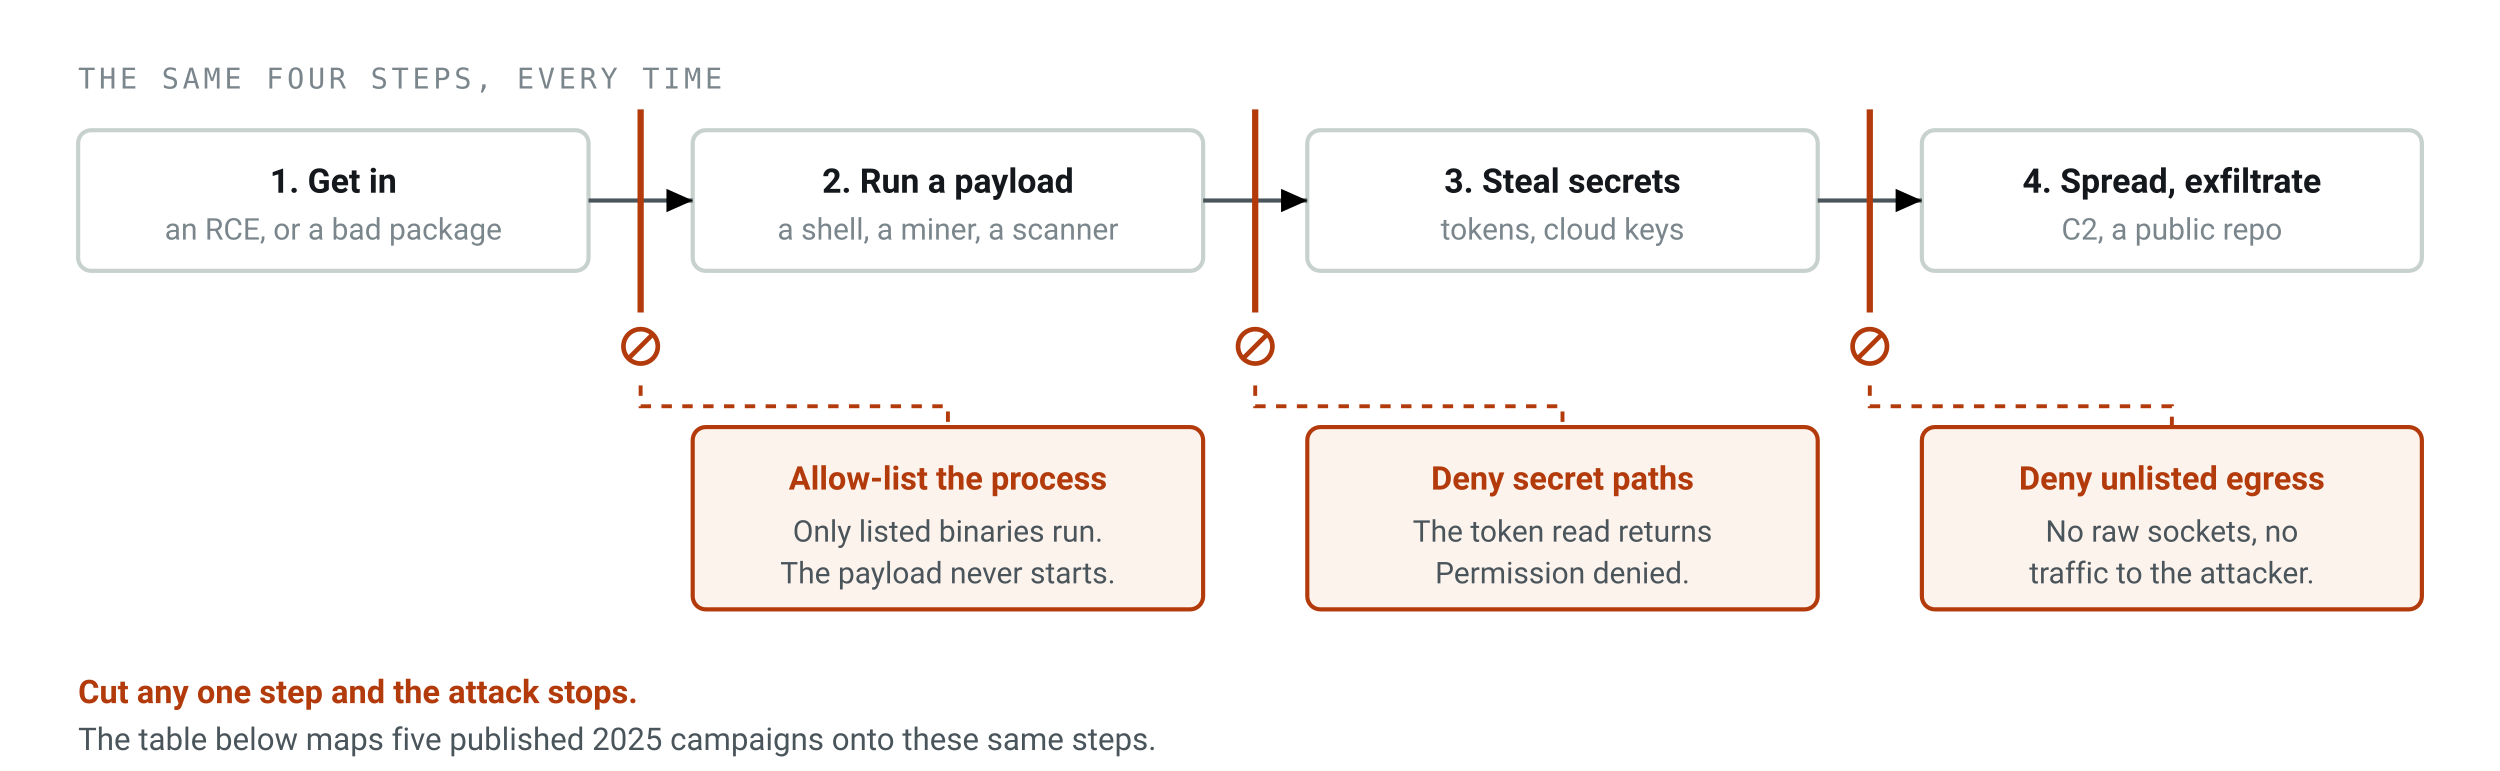
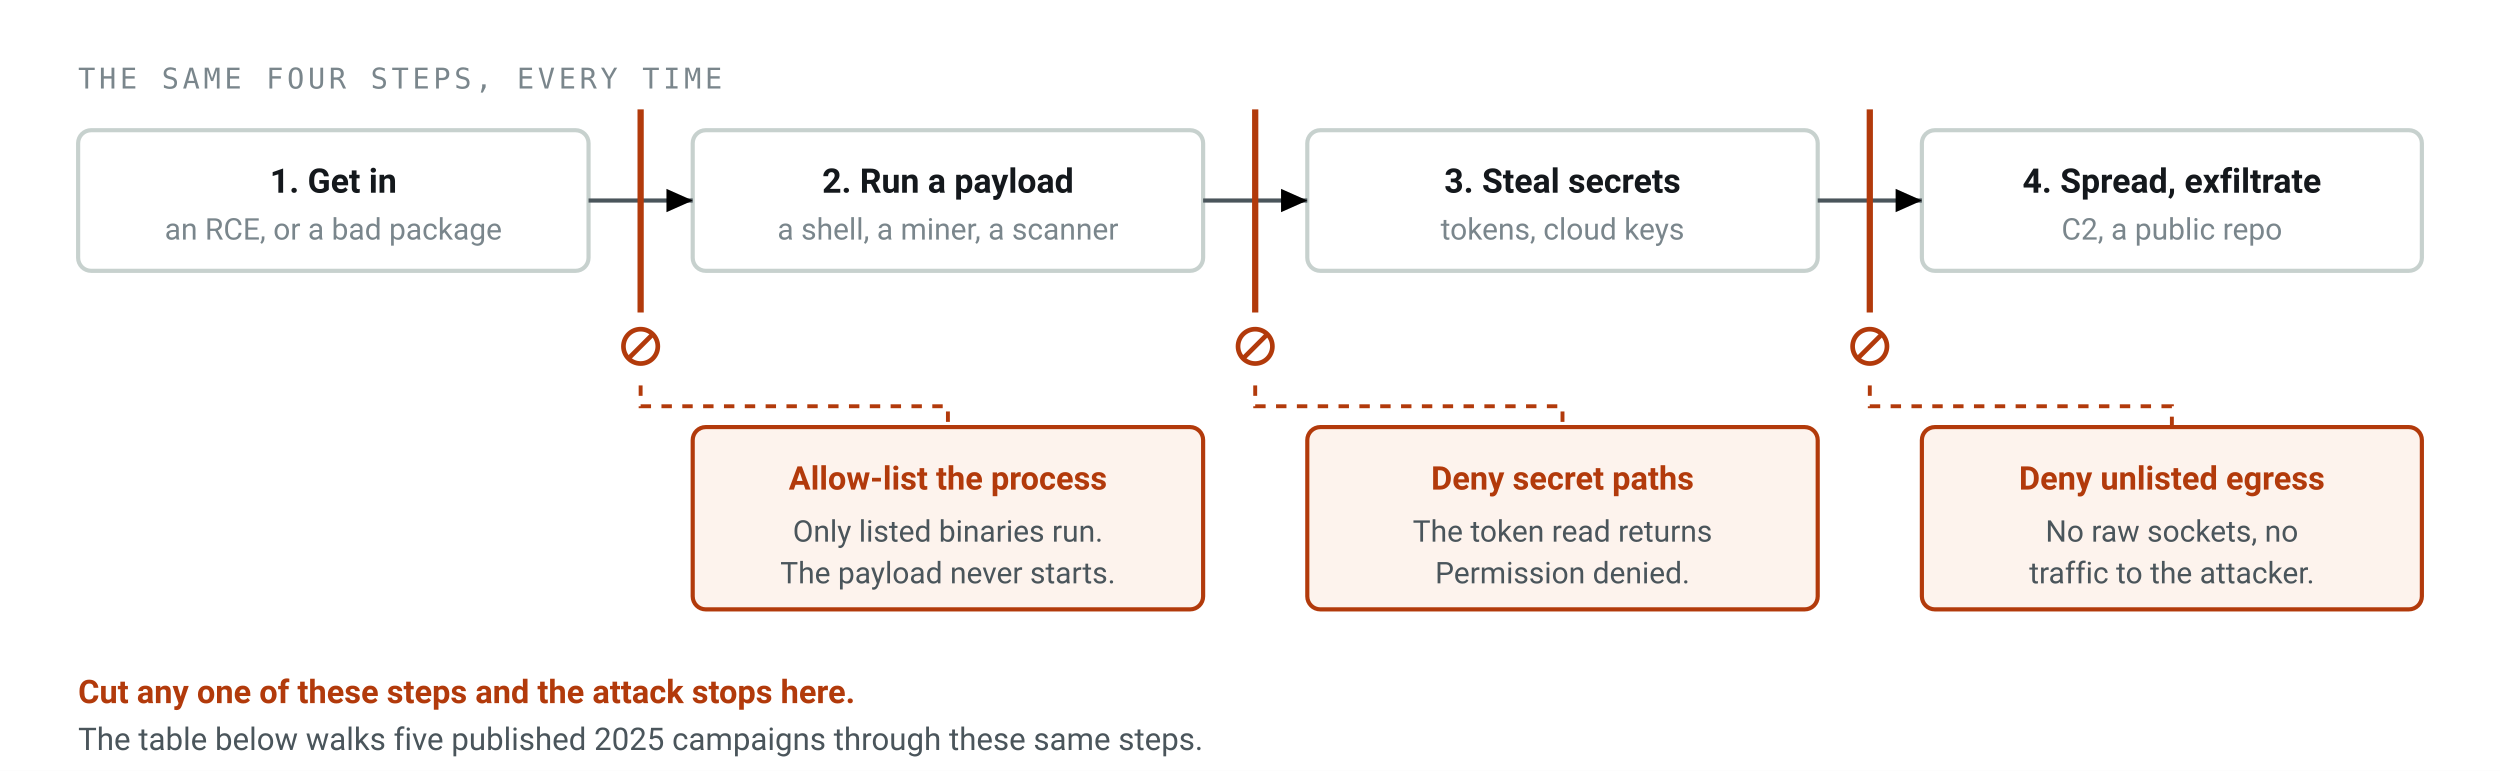
<svg xmlns="http://www.w3.org/2000/svg" viewBox="0 0 960 296" width="960" height="296" role="img" aria-label="Every recent container attack walks the same four steps: get in, run a payload, steal secrets, then spread or exfiltrate. KubeArmor policy cuts three of them. An allow-list stops the payload, denied reads on secret paths stop the theft, and denied egress stops the spread.">
  <defs>
    <marker id="arw" viewBox="0 0 10 10" refX="9" refY="5" markerWidth="7" markerHeight="7" orient="auto-start-reverse">
      <path d="M0 1L9 5L0 9z" fill="currentColor" />
    </marker>
    <g id="ic-deny" fill="none" stroke="currentColor" stroke-width="1.8">
      <circle cx="9" cy="9" r="6.6" />
      <path d="M4.4 13.6L13.6 4.4" />
    </g>
  </defs>
  <rect x="0" y="0" width="960" height="296" fill="#FFFFFF" />
  <g font-family="ui-sans-serif, system-ui, Segoe UI, Roboto, Helvetica, Arial, sans-serif">
    <text x="30" y="34" font-family="ui-monospace, Consolas, monospace" font-size="11" letter-spacing="1.4" fill="#7A868C">THE SAME FOUR STEPS, EVERY TIME</text>
    <rect x="30" y="50" width="196" height="54" rx="5" fill="#FFFFFF" stroke="#C7D1CE" stroke-width="1.6" />
    <text x="128" y="74" font-size="13" font-weight="650" fill="#14181C" text-anchor="middle">1. Get in</text>
    <text x="128" y="92" font-size="11.5" fill="#7A868C" text-anchor="middle">an RCE, or a bad package</text>
    <rect x="266" y="50" width="196" height="54" rx="5" fill="#FFFFFF" stroke="#C7D1CE" stroke-width="1.6" />
    <text x="364" y="74" font-size="13" font-weight="650" fill="#14181C" text-anchor="middle">2. Run a payload</text>
    <text x="364" y="92" font-size="11.5" fill="#7A868C" text-anchor="middle">a shell, a miner, a scanner</text>
    <rect x="502" y="50" width="196" height="54" rx="5" fill="#FFFFFF" stroke="#C7D1CE" stroke-width="1.6" />
    <text x="600" y="74" font-size="13" font-weight="650" fill="#14181C" text-anchor="middle">3. Steal secrets</text>
    <text x="600" y="92" font-size="11.5" fill="#7A868C" text-anchor="middle">tokens, cloud keys</text>
    <rect x="738" y="50" width="192" height="54" rx="5" fill="#FFFFFF" stroke="#C7D1CE" stroke-width="1.6" />
    <text x="834" y="74" font-size="13" font-weight="650" fill="#14181C" text-anchor="middle">4. Spread, exfiltrate</text>
    <text x="834" y="92" font-size="11.5" fill="#7A868C" text-anchor="middle">C2, a public repo</text>
    <g color="#4A555B" stroke="#4A555B" stroke-width="1.6" fill="none">
      <line x1="226" y1="77" x2="266" y2="77" marker-end="url(#arw)" />
      <line x1="462" y1="77" x2="502" y2="77" marker-end="url(#arw)" />
      <line x1="698" y1="77" x2="738" y2="77" marker-end="url(#arw)" />
    </g>
    <g stroke="#B23A0B" stroke-width="2.4">
      <line x1="246" y1="42" x2="246" y2="120" />
      <line x1="482" y1="42" x2="482" y2="120" />
      <line x1="718" y1="42" x2="718" y2="120" />
    </g>
    <g color="#B23A0B">
      <use href="#ic-deny" x="237" y="124" />
      <use href="#ic-deny" x="473" y="124" />
      <use href="#ic-deny" x="709" y="124" />
    </g>
    <rect x="266" y="164" width="196" height="70" rx="5" fill="#FDF3ED" stroke="#B23A0B" stroke-width="1.6" />
    <text x="364" y="188" font-size="12.5" font-weight="650" fill="#B23A0B" text-anchor="middle">Allow-list the process</text>
    <text x="364" y="208" font-size="11.5" fill="#4A555B" text-anchor="middle">Only listed binaries run.</text>
    <text x="364" y="224" font-size="11.5" fill="#4A555B" text-anchor="middle">The payload never starts.</text>
    <rect x="502" y="164" width="196" height="70" rx="5" fill="#FDF3ED" stroke="#B23A0B" stroke-width="1.6" />
    <text x="600" y="188" font-size="12.5" font-weight="650" fill="#B23A0B" text-anchor="middle">Deny secret paths</text>
    <text x="600" y="208" font-size="11.5" fill="#4A555B" text-anchor="middle">The token read returns</text>
    <text x="600" y="224" font-size="11.5" fill="#4A555B" text-anchor="middle">Permission denied.</text>
    <rect x="738" y="164" width="192" height="70" rx="5" fill="#FDF3ED" stroke="#B23A0B" stroke-width="1.6" />
    <text x="834" y="188" font-size="12.5" font-weight="650" fill="#B23A0B" text-anchor="middle">Deny unlisted egress</text>
    <text x="834" y="208" font-size="11.5" fill="#4A555B" text-anchor="middle">No raw sockets, no</text>
    <text x="834" y="224" font-size="11.5" fill="#4A555B" text-anchor="middle">traffic to the attacker.</text>
    <g stroke="#B23A0B" stroke-width="1.5" stroke-dasharray="4 4" fill="none">
      <polyline points="246,148 246,156 364,156 364,164" />
      <polyline points="482,148 482,156 600,156 600,164" />
      <polyline points="718,148 718,156 834,156 834,164" />
    </g>
-     <text x="30" y="270" font-size="12.5" font-weight="650" fill="#B23A0B">Cut any one step and the attack stops.</text>
-     <text x="30" y="288" font-size="12" fill="#4A555B">The table below maps five published 2025 campaigns onto these same steps.</text>
+     <text x="30" y="270" font-size="12.5" font-weight="650" fill="#B23A0B">Cut any one of these steps and the attack stops here.</text>
+     <text x="30" y="288" font-size="12" fill="#4A555B">The table below walks five published 2025 campaigns through these same steps.</text>
  </g>
</svg>
